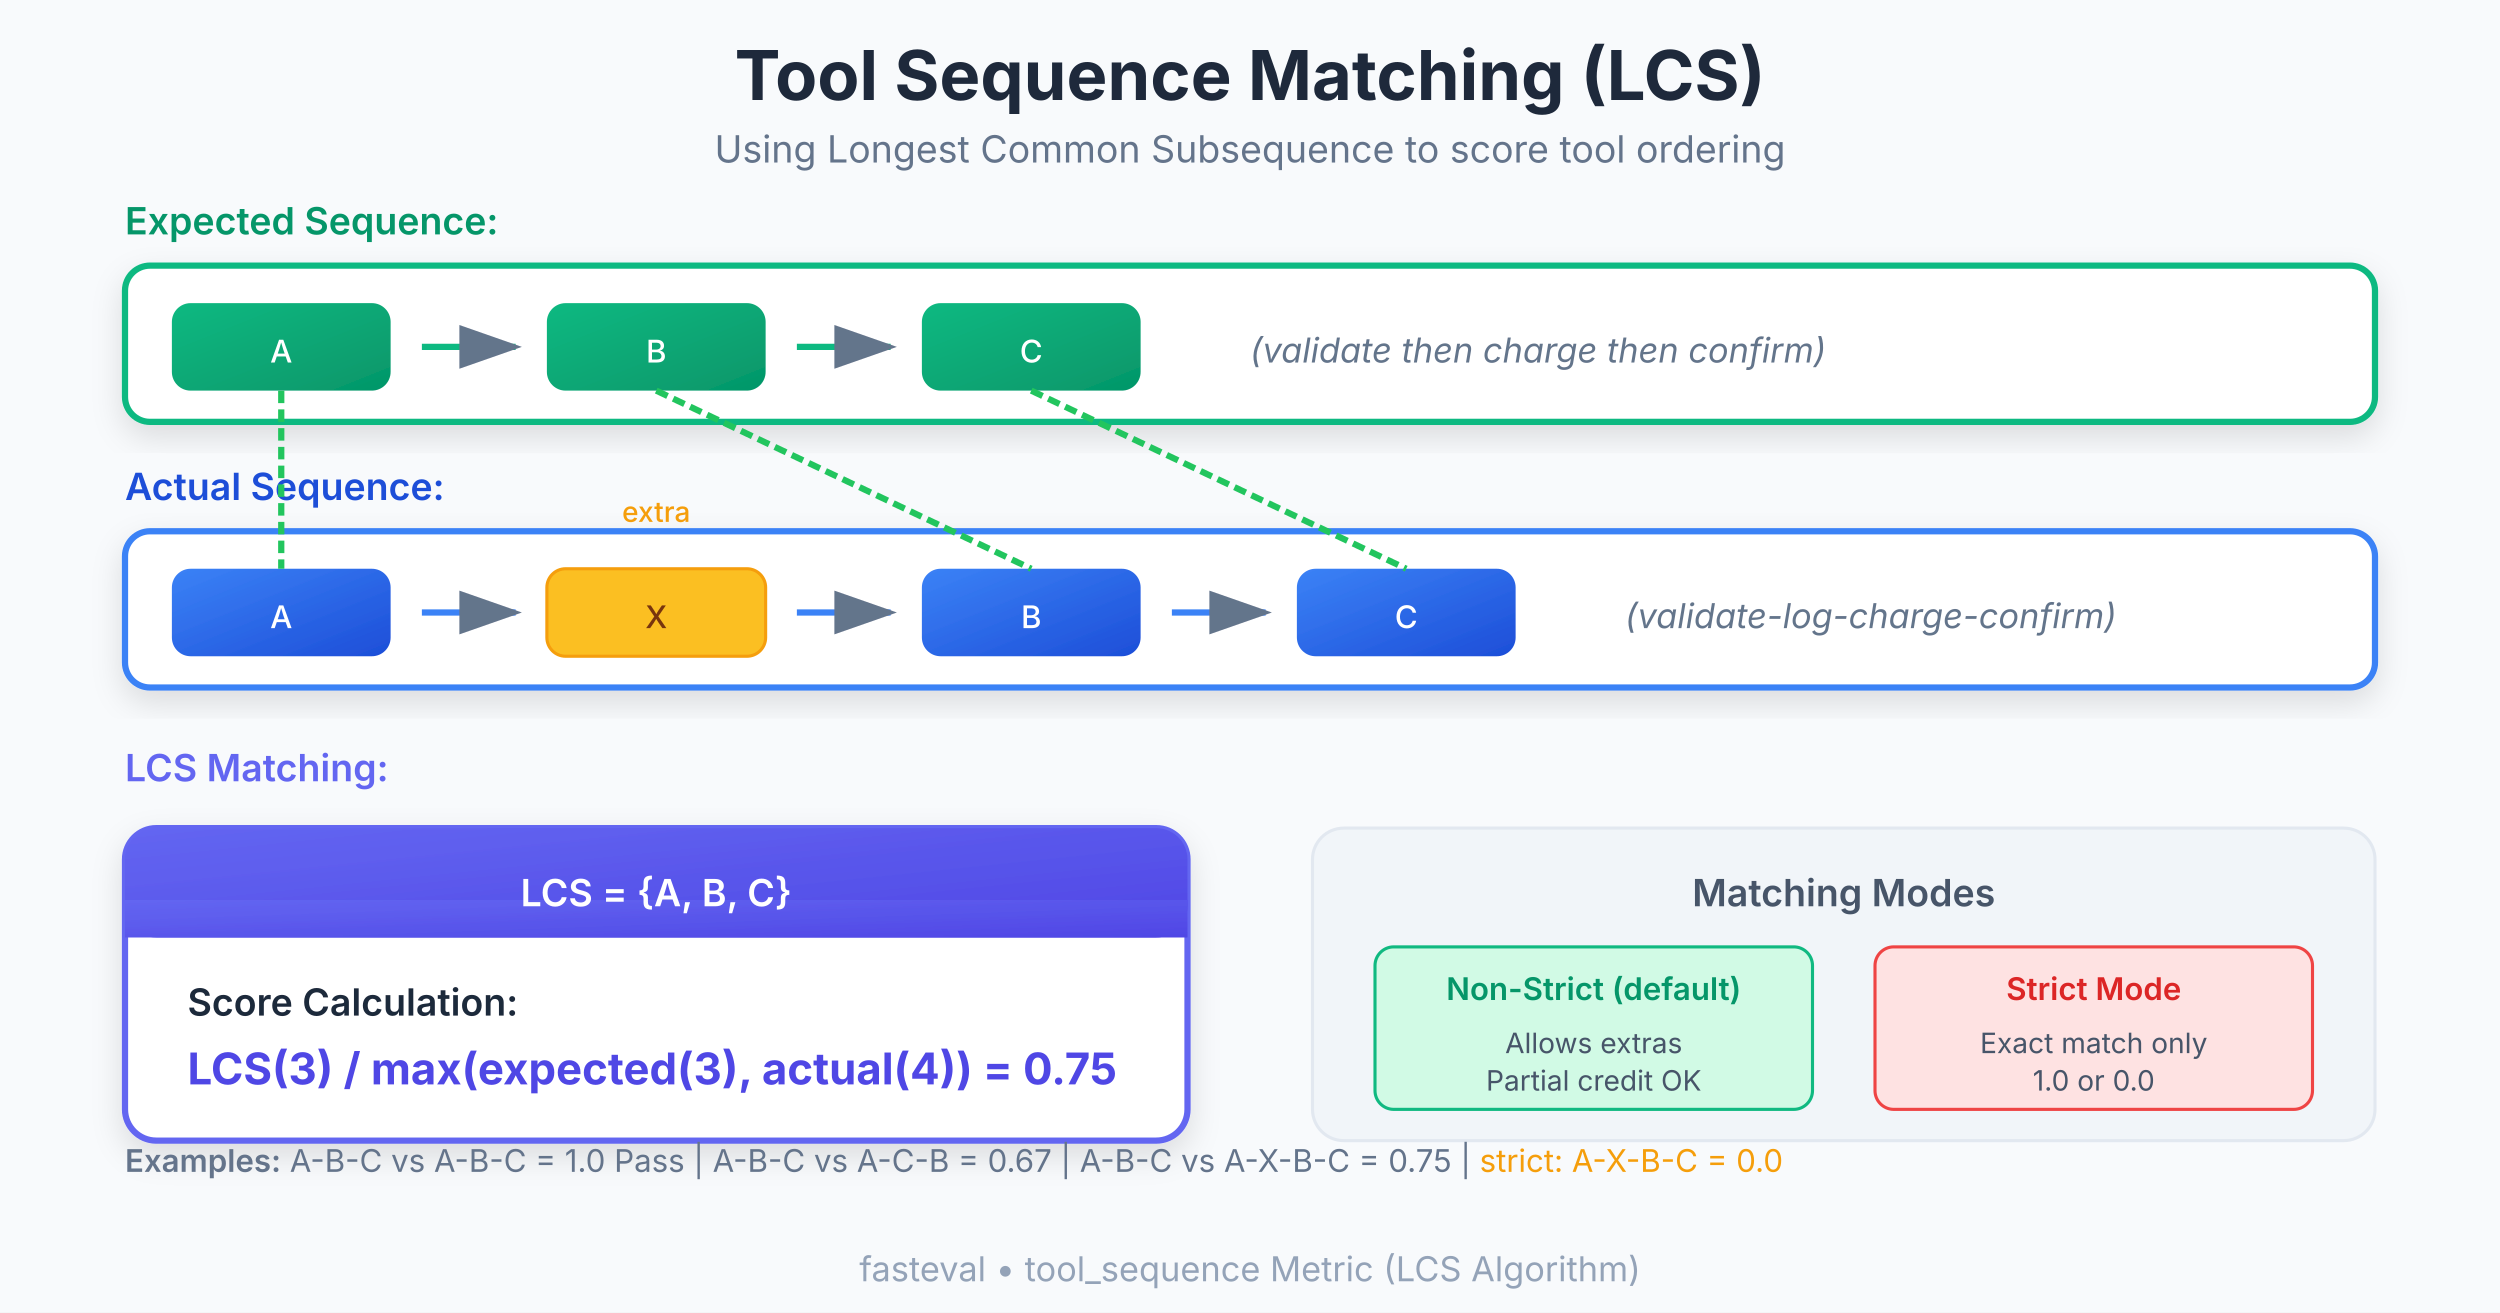
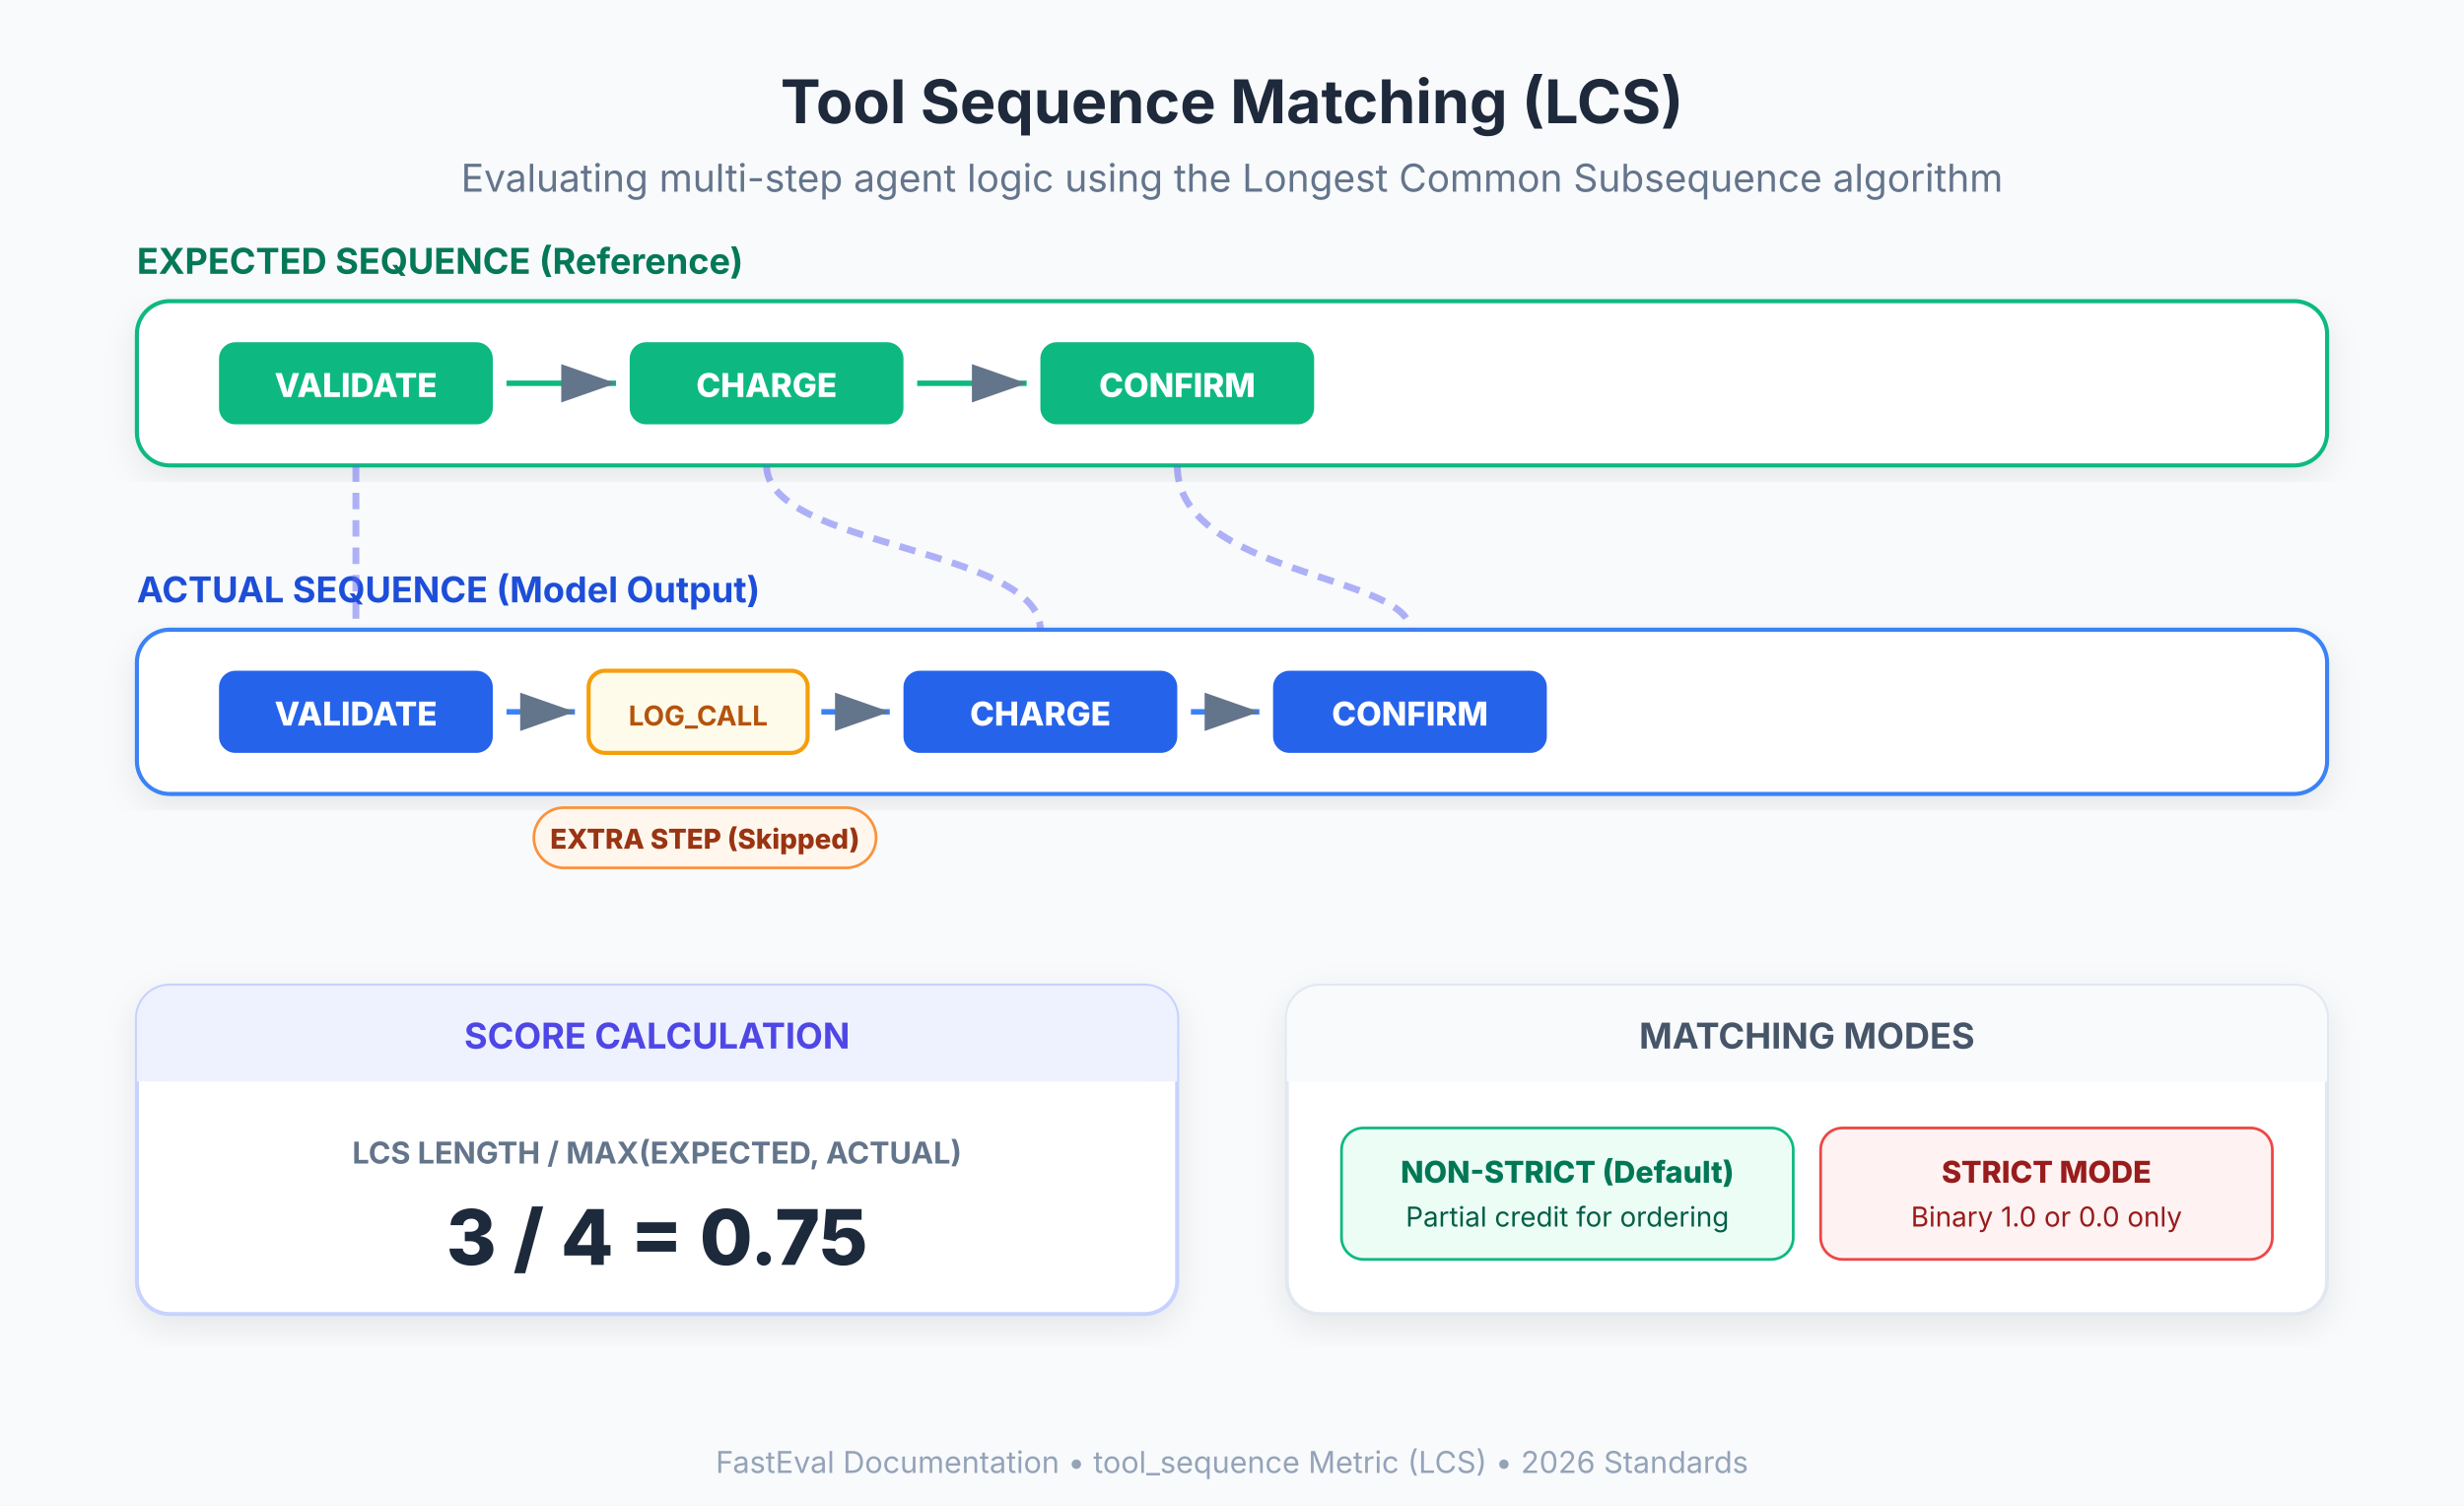
- <svg xmlns="http://www.w3.org/2000/svg" viewBox="0 0 800 420" font-family="system-ui, -apple-system, sans-serif">
+ <svg xmlns="http://www.w3.org/2000/svg" viewBox="0 0 900 550" font-family="Inter, system-ui, -apple-system, sans-serif">
  <defs>
-     <linearGradient id="tslExpectedGrad" x1="0%" y1="0%" x2="100%" y2="100%">
-       <stop offset="0%" style="stop-color:#10b981" />
-       <stop offset="100%" style="stop-color:#059669" />
-     </linearGradient>
-     <linearGradient id="tslActualGrad" x1="0%" y1="0%" x2="100%" y2="100%">
-       <stop offset="0%" style="stop-color:#3b82f6" />
-       <stop offset="100%" style="stop-color:#1d4ed8" />
-     </linearGradient>
-     <linearGradient id="tslMatchGrad" x1="0%" y1="0%" x2="100%" y2="100%">
-       <stop offset="0%" style="stop-color:#6366f1" />
-       <stop offset="100%" style="stop-color:#4f46e5" />
-     </linearGradient>
-     <filter id="tslShadow" x="-20%" y="-20%" width="140%" height="140%">
-       <feDropShadow dx="0" dy="4" stdDeviation="5" flood-opacity="0.12" />
+     <filter id="shadow" x="-10%" y="-10%" width="120%" height="120%">
+       <feDropShadow dx="0" dy="4" stdDeviation="6" flood-opacity="0.08" />
    </filter>
-     <marker id="tslArrow" markerWidth="10" markerHeight="7" refX="9" refY="3.5" orient="auto">
+     <marker id="arrowhead" markerWidth="10" markerHeight="7" refX="10" refY="3.5" orient="auto">
      <polygon points="0 0, 10 3.5, 0 7" fill="#64748b" />
    </marker>
  </defs>
-   <rect width="800" height="420" fill="#f8fafc" />
-   <text x="400" y="32" text-anchor="middle" font-size="22" font-weight="700" fill="#1e293b">Tool Sequence Matching (LCS)</text>
-   <text x="400" y="52" text-anchor="middle" font-size="12" fill="#64748b">Using Longest Common Subsequence to score tool ordering</text>
-   <g transform="translate(40, 75)">
-     <text x="0" y="0" font-size="12" font-weight="600" fill="#059669">Expected Sequence:</text>
-     <g filter="url(#tslShadow)">
-       <rect x="0" y="10" width="720" height="50" rx="8" fill="white" stroke="#10b981" stroke-width="2" />
-       <rect x="15" y="22" width="70" height="28" rx="6" fill="url(#tslExpectedGrad)" />
-       <text x="50" y="41" text-anchor="middle" font-size="10" font-weight="500" fill="white">A</text>
-       <line x1="95" y1="36" x2="125" y2="36" stroke="#10b981" stroke-width="2" marker-end="url(#tslArrow)" />
-       <rect x="135" y="22" width="70" height="28" rx="6" fill="url(#tslExpectedGrad)" />
-       <text x="170" y="41" text-anchor="middle" font-size="10" font-weight="500" fill="white">B</text>
-       <line x1="215" y1="36" x2="245" y2="36" stroke="#10b981" stroke-width="2" marker-end="url(#tslArrow)" />
-       <rect x="255" y="22" width="70" height="28" rx="6" fill="url(#tslExpectedGrad)" />
-       <text x="290" y="41" text-anchor="middle" font-size="10" font-weight="500" fill="white">C</text>
-       <text x="360" y="41" font-size="11" fill="#64748b" font-style="italic">(validate then charge then confirm)</text>
+   <rect width="900" height="550" fill="#f8fafc" />
+   <text x="450" y="45" text-anchor="middle" font-size="22" font-weight="700" fill="#1e293b">Tool Sequence Matching (LCS)</text>
+   <text x="450" y="70" text-anchor="middle" font-size="14" fill="#64748b">Evaluating multi-step agent logic using the Longest Common Subsequence algorithm</text>
+   <g transform="translate(50, 110)">
+     <text x="0" y="-10" font-size="13" font-weight="700" fill="#047857">EXPECTED SEQUENCE (Reference)</text>
+     <g filter="url(#shadow)">
+       <rect width="800" height="60" rx="12" fill="white" stroke="#10b981" stroke-width="1.5" />
+       <g transform="translate(30, 15)">
+         <rect id="e1" width="100" height="30" rx="6" fill="#10b981" />
+         <text x="50" y="20" text-anchor="middle" font-size="12" font-weight="800" fill="white">VALIDATE</text>
+         <line x1="105" y1="15" x2="145" y2="15" stroke="#10b981" stroke-width="2" marker-end="url(#arrowhead)" />
+         <rect id="e2" x="150" width="100" height="30" rx="6" fill="#10b981" />
+         <text x="200" y="20" text-anchor="middle" font-size="12" font-weight="800" fill="white">CHARGE</text>
+         <line x1="255" y1="15" x2="295" y2="15" stroke="#10b981" stroke-width="2" marker-end="url(#arrowhead)" />
+         <rect id="e3" x="300" width="100" height="30" rx="6" fill="#10b981" />
+         <text x="350" y="20" text-anchor="middle" font-size="12" font-weight="800" fill="white">CONFIRM</text>
+       </g>
    </g>
-     <text x="0" y="85" font-size="12" font-weight="600" fill="#1d4ed8">Actual Sequence:</text>
-     <g filter="url(#tslShadow)">
-       <rect x="0" y="95" width="720" height="50" rx="8" fill="white" stroke="#3b82f6" stroke-width="2" />
-       <rect x="15" y="107" width="70" height="28" rx="6" fill="url(#tslActualGrad)" />
-       <text x="50" y="126" text-anchor="middle" font-size="10" font-weight="500" fill="white">A</text>
-       <line x1="95" y1="121" x2="125" y2="121" stroke="#3b82f6" stroke-width="2" marker-end="url(#tslArrow)" />
-       <rect x="135" y="107" width="70" height="28" rx="6" fill="#fbbf24" stroke="#f59e0b" />
-       <text x="170" y="126" text-anchor="middle" font-size="10" font-weight="500" fill="#78350f">X</text>
-       <line x1="215" y1="121" x2="245" y2="121" stroke="#3b82f6" stroke-width="2" marker-end="url(#tslArrow)" />
-       <rect x="255" y="107" width="70" height="28" rx="6" fill="url(#tslActualGrad)" />
-       <text x="290" y="126" text-anchor="middle" font-size="10" font-weight="500" fill="white">B</text>
-       <line x1="335" y1="121" x2="365" y2="121" stroke="#3b82f6" stroke-width="2" marker-end="url(#tslArrow)" />
-       <rect x="375" y="107" width="70" height="28" rx="6" fill="url(#tslActualGrad)" />
-       <text x="410" y="126" text-anchor="middle" font-size="10" font-weight="500" fill="white">C</text>
-       <text x="480" y="126" font-size="11" fill="#64748b" font-style="italic">(validate-log-charge-confirm)</text>
+   </g>
+   <g transform="translate(50, 230)">
+     <text x="0" y="-10" font-size="13" font-weight="700" fill="#1d4ed8">ACTUAL SEQUENCE (Model Output)</text>
+     <g filter="url(#shadow)">
+       <rect width="800" height="60" rx="12" fill="white" stroke="#3b82f6" stroke-width="1.5" />
+       <g transform="translate(30, 15)">
+         <rect id="a1" width="100" height="30" rx="6" fill="#2563eb" />
+         <text x="50" y="20" text-anchor="middle" font-size="12" font-weight="800" fill="white">VALIDATE</text>
+         <line x1="105" y1="15" x2="130" y2="15" stroke="#3b82f6" stroke-width="2" marker-end="url(#arrowhead)" />
+         <rect x="135" width="80" height="30" rx="6" fill="#fffbeb" stroke="#f59e0b" stroke-width="1.5" />
+         <text x="175" y="20" text-anchor="middle" font-size="10" font-weight="700" fill="#b45309">LOG_CALL</text>
+         <line x1="220" y1="15" x2="245" y2="15" stroke="#3b82f6" stroke-width="2" marker-end="url(#arrowhead)" />
+         <rect id="a2" x="250" width="100" height="30" rx="6" fill="#2563eb" />
+         <text x="300" y="20" text-anchor="middle" font-size="12" font-weight="800" fill="white">CHARGE</text>
+         <line x1="355" y1="15" x2="380" y2="15" stroke="#3b82f6" stroke-width="2" marker-end="url(#arrowhead)" />
+         <rect id="a3" x="385" width="100" height="30" rx="6" fill="#2563eb" />
+         <text x="435" y="20" text-anchor="middle" font-size="12" font-weight="800" fill="white">CONFIRM</text>
+       </g>
    </g>
-     <text x="0" y="175" font-size="12" font-weight="600" fill="#6366f1">LCS Matching:</text>
-     <line x1="50" y1="50" x2="50" y2="107" stroke="#22c55e" stroke-width="2" stroke-dasharray="4,2" />
-     <line x1="170" y1="50" x2="290" y2="107" stroke="#22c55e" stroke-width="2" stroke-dasharray="4,2" />
-     <line x1="290" y1="50" x2="410" y2="107" stroke="#22c55e" stroke-width="2" stroke-dasharray="4,2" />
-     <text x="170" y="92" text-anchor="middle" font-size="9" fill="#f59e0b" font-weight="500">extra</text>
  </g>
-   <g filter="url(#tslShadow)" transform="translate(40, 265)">
-     <rect x="0" y="0" width="340" height="100" rx="10" fill="white" stroke="#6366f1" stroke-width="2" />
-     <rect x="0" y="0" width="340" height="35" rx="10" fill="url(#tslMatchGrad)" />
-     <rect x="0" y="23" width="340" height="12" fill="url(#tslMatchGrad)" />
-     <text x="170" y="25" text-anchor="middle" font-size="12" font-weight="600" fill="white">LCS = {A, B, C}</text>
-     <text x="20" y="60" font-size="12" font-weight="600" fill="#1e293b">Score Calculation:</text>
-     <text x="20" y="82" font-size="14" font-weight="700" fill="#4f46e5">LCS(3) / max(expected(3), actual(4)) = 0.75</text>
+   <g stroke="#6366f1" stroke-width="2.5" stroke-dasharray="6 4" opacity="0.5" fill="none">
+     <path d="M 130 170 L 130 230" />
+     <path d="M 280 170 C 280 200, 380 200, 380 230" />
+     <path d="M 430 170 C 430 210, 515 210, 515 230" />
  </g>
-   <g transform="translate(420, 265)">
-     <rect x="0" y="0" width="340" height="100" rx="10" fill="#f1f5f9" stroke="#e2e8f0" />
-     <text x="170" y="25" text-anchor="middle" font-size="12" font-weight="600" fill="#475569">Matching Modes</text>
-     <rect x="20" y="38" width="140" height="52" rx="6" fill="#d1fae5" stroke="#10b981" />
-     <text x="90" y="55" text-anchor="middle" font-size="10" font-weight="600" fill="#059669">Non-Strict (default)</text>
-     <text x="90" y="72" text-anchor="middle" font-size="9" fill="#475569">Allows extras</text>
-     <text x="90" y="84" text-anchor="middle" font-size="9" fill="#475569">Partial credit OK</text>
-     <rect x="180" y="38" width="140" height="52" rx="6" fill="#fee2e2" stroke="#ef4444" />
-     <text x="250" y="55" text-anchor="middle" font-size="10" font-weight="600" fill="#dc2626">Strict Mode</text>
-     <text x="250" y="72" text-anchor="middle" font-size="9" fill="#475569">Exact match only</text>
-     <text x="250" y="84" text-anchor="middle" font-size="9" fill="#475569">1.0 or 0.0</text>
+   <rect x="195" y="295" width="125" height="22" rx="11" fill="#fff7ed" stroke="#fb923c" stroke-width="1" />
+   <text x="257.5" y="310" text-anchor="middle" font-size="10" font-weight="800" fill="#9a3412">EXTRA STEP (Skipped)</text>
+   <g transform="translate(50, 360)">
+     <g filter="url(#shadow)">
+       <rect width="380" height="120" rx="12" fill="white" stroke="#c7d2fe" stroke-width="1.5" />
+       <rect width="380" height="35" rx="12" fill="#eef2ff" />
+       <rect y="25" width="380" height="10" fill="#eef2ff" />
+       <text x="190" y="23" text-anchor="middle" font-size="13" font-weight="700" fill="#4f46e5">SCORE CALCULATION</text>
+       <text x="190" y="65" text-anchor="middle" font-size="11" font-weight="700" fill="#64748b">LCS LENGTH / MAX(EXPECTED, ACTUAL)</text>
+       <text x="190" y="102" text-anchor="middle" font-size="28" font-weight="800" fill="#1e293b">3 / 4 = 0.75</text>
+     </g>
+     <g transform="translate(420, 0)" filter="url(#shadow)">
+       <rect width="380" height="120" rx="12" fill="white" stroke="#e2e8f0" stroke-width="1.5" />
+       <rect width="380" height="35" rx="12" fill="#f8fafc" />
+       <rect y="25" width="380" height="10" fill="#f8fafc" />
+       <text x="190" y="23" text-anchor="middle" font-size="13" font-weight="700" fill="#475569">MATCHING MODES</text>
+       <g transform="translate(20, 52)">
+         <rect width="165" height="48" rx="8" fill="#ecfdf5" stroke="#10b981" />
+         <text x="82.5" y="20" text-anchor="middle" font-size="11" font-weight="800" fill="#047857">NON-STRICT (Default)</text>
+         <text x="82.5" y="36" text-anchor="middle" font-size="10" fill="#065f46">Partial credit for ordering</text>
+       </g>
+       <g transform="translate(195, 52)">
+         <rect width="165" height="48" rx="8" fill="#fef2f2" stroke="#ef4444" />
+         <text x="82.5" y="20" text-anchor="middle" font-size="11" font-weight="800" fill="#991b1b">STRICT MODE</text>
+         <text x="82.5" y="36" text-anchor="middle" font-size="10" fill="#991b1b">Binary 1.0 or 0.0 only</text>
+       </g>
+     </g>
  </g>
-   <g transform="translate(40, 375)">
-     <text x="0" y="0" font-size="10" fill="#64748b">
-       <tspan font-weight="600">Examples:</tspan> 
-       A-B-C vs A-B-C = 1.0 Pass | 
-       A-B-C vs A-C-B = 0.67 | 
-       A-B-C vs A-X-B-C = 0.75 |
-       <tspan fill="#f59e0b">strict: A-X-B-C = 0.0</tspan>
-     </text>
-   </g>
-   <text x="400" y="410" text-anchor="middle" font-size="11" fill="#94a3b8">fasteval • tool_sequence Metric (LCS Algorithm)</text>
+   <text x="450" y="538" text-anchor="middle" font-size="11" fill="#94a3b8">FastEval Documentation • tool_sequence Metric (LCS) • 2026 Standards</text>
</svg>
